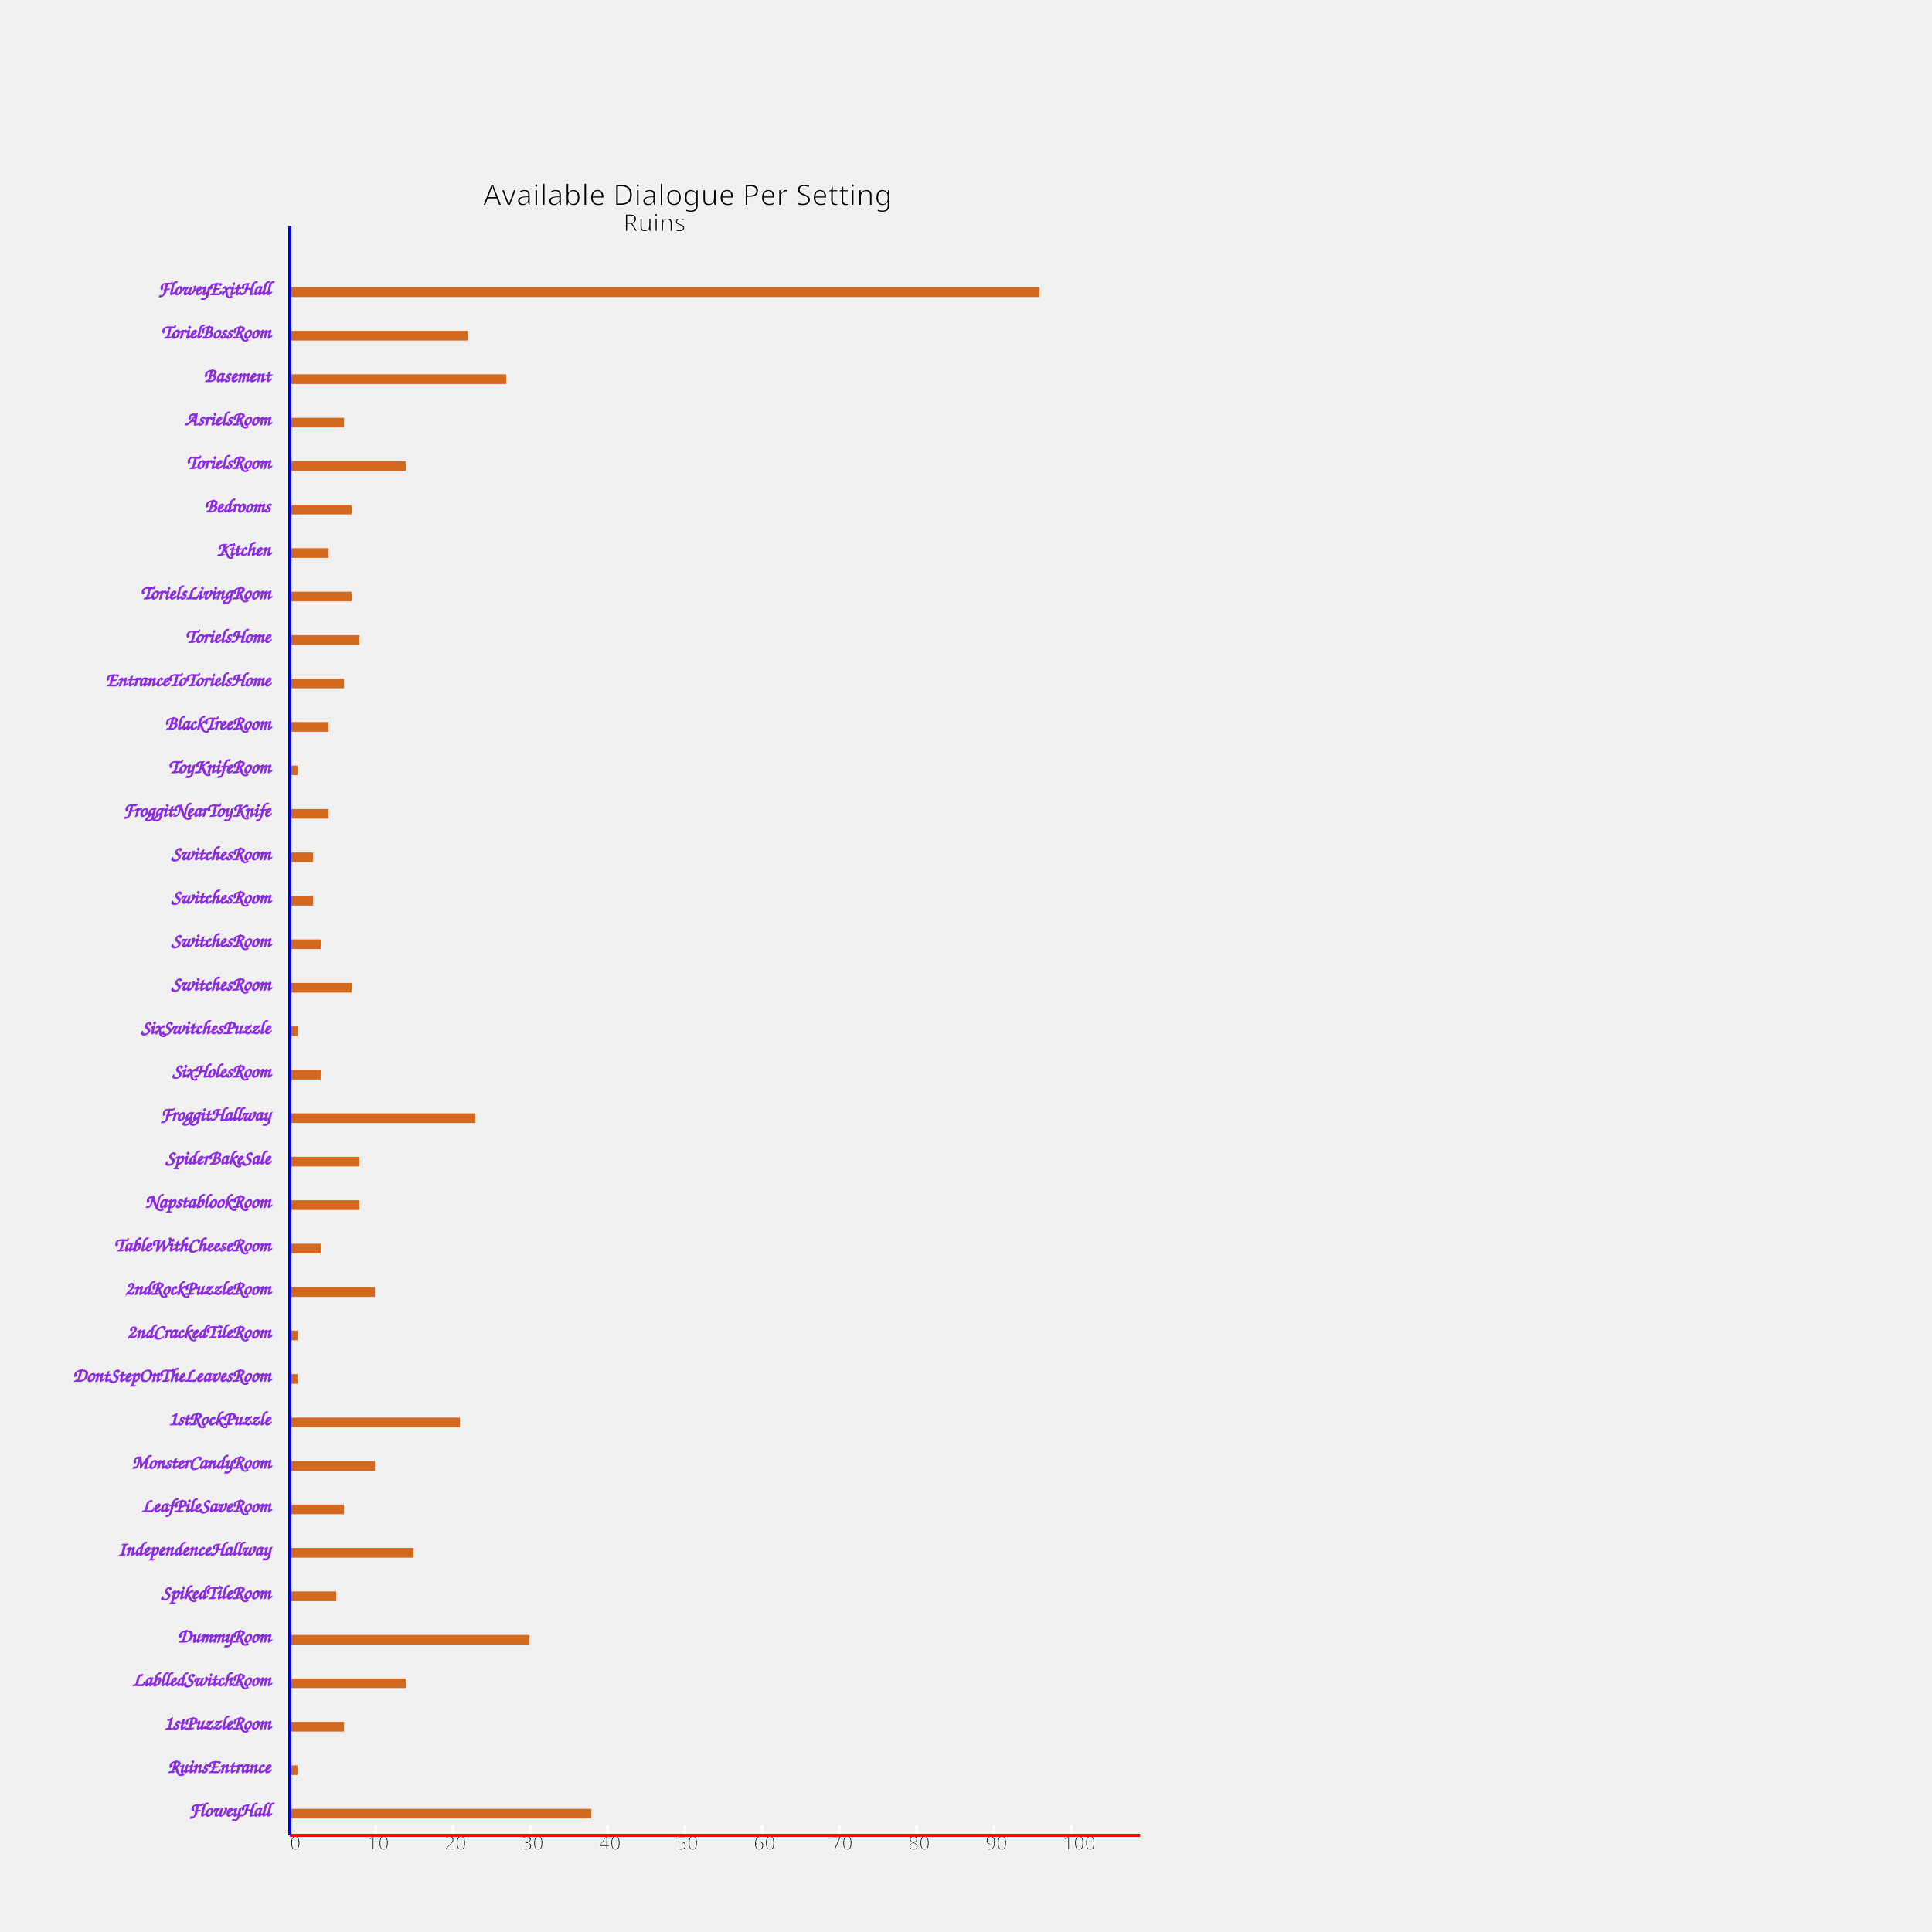
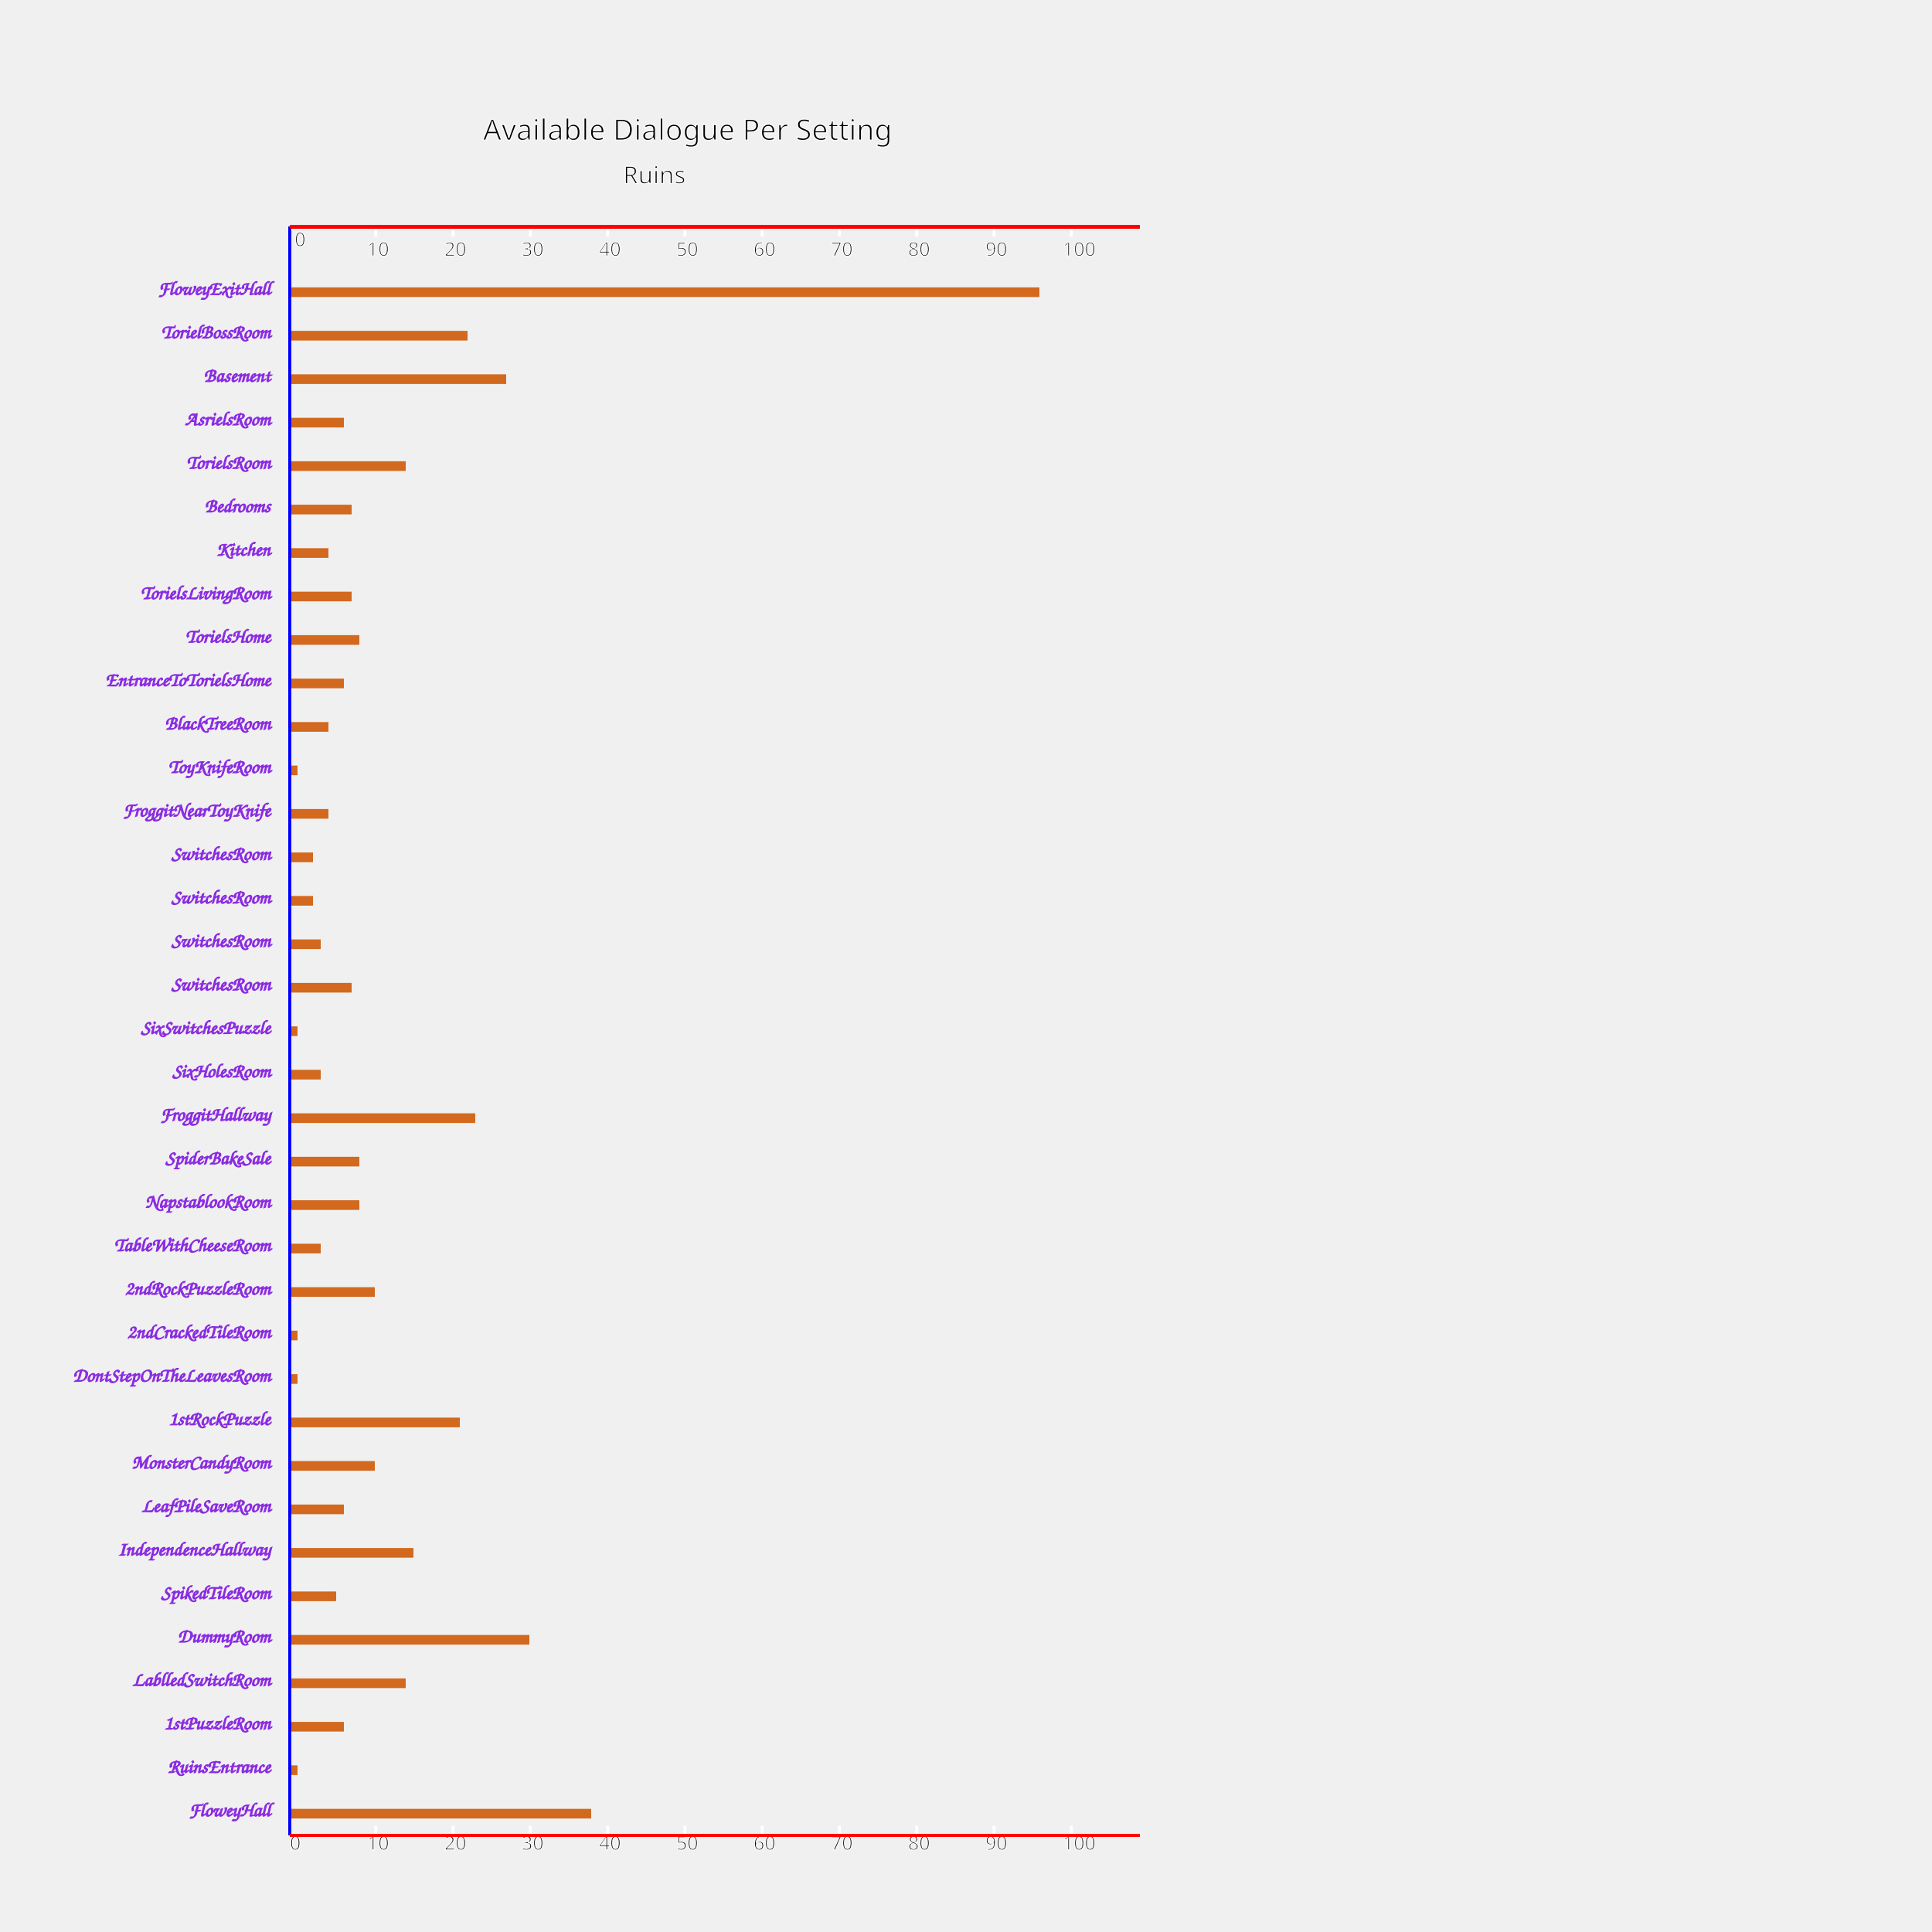
<svg xmlns="http://www.w3.org/2000/svg" width="2000" height="2000" style="background-color: black;">
  <g transform="translate(300, 1900)">
    <text x="0" y="15" font-size="20" font-family="papyrus" stroke="white">0</text>
    <text x="80" y="15" font-size="20" font-family="papyrus" stroke="white">10</text>
    <line x1="89" x2="89" y1="0" y2="-10" stroke-width="3" stroke="white" />
    <text x="160" y="15" font-size="20" font-family="papyrus" stroke="white">20</text>
    <line x1="169" x2="169" y1="0" y2="-10" stroke-width="3" stroke="white" />
    <text x="240" y="15" font-size="20" font-family="papyrus" stroke="white">30</text>
    <line x1="249" x2="249" y1="0" y2="-10" stroke-width="3" stroke="white" />
    <text x="320" y="15" font-size="20" font-family="papyrus" stroke="white">40</text>
    <line x1="329" x2="329" y1="0" y2="-10" stroke-width="3" stroke="white" />
    <text x="400" y="15" font-size="20" font-family="papyrus" stroke="white">50</text>
    <line x1="409" x2="409" y1="0" y2="-10" stroke-width="3" stroke="white" />
    <text x="480" y="15" font-size="20" font-family="papyrus" stroke="white">60</text>
    <line x1="489" x2="489" y1="0" y2="-10" stroke-width="3" stroke="white" />
    <text x="560" y="15" font-size="20" font-family="papyrus" stroke="white">70</text>
    <line x1="569" x2="569" y1="0" y2="-10" stroke-width="3" stroke="white" />
    <text x="640" y="15" font-size="20" font-family="papyrus" stroke="white">80</text>
    <line x1="649" x2="649" y1="0" y2="-10" stroke-width="3" stroke="white" />
    <text x="720" y="15" font-size="20" font-family="papyrus" stroke="white">90</text>
    <line x1="729" x2="729" y1="0" y2="-10" stroke-width="3" stroke="white" />
    <text x="800" y="15" font-size="20" font-family="papyrus" stroke="white">100</text>
    <line x1="809" x2="809" y1="0" y2="-10" stroke-width="3" stroke="white" />
-     <text x="200" y="-1687.5" stroke="white" font-size="30" font-family="papyrus">Available
+     <text x="5" y="-1645" font-size="20" font-family="papyrus" stroke="white">0</text>
+     <text x="80" y="-1635" font-size="20" font-family="papyrus" stroke="white">10</text>
+     <line x1="89" x2="89" y1="-1665" y2="-1655" stroke-width="3" stroke="white" />
+     <text x="160" y="-1635" font-size="20" font-family="papyrus" stroke="white">20</text>
+     <line x1="169" x2="169" y1="-1665" y2="-1655" stroke-width="3" stroke="white" />
+     <text x="240" y="-1635" font-size="20" font-family="papyrus" stroke="white">30</text>
+     <line x1="249" x2="249" y1="-1665" y2="-1655" stroke-width="3" stroke="white" />
+     <text x="320" y="-1635" font-size="20" font-family="papyrus" stroke="white">40</text>
+     <line x1="329" x2="329" y1="-1665" y2="-1655" stroke-width="3" stroke="white" />
+     <text x="400" y="-1635" font-size="20" font-family="papyrus" stroke="white">50</text>
+     <line x1="409" x2="409" y1="-1665" y2="-1655" stroke-width="3" stroke="white" />
+     <text x="480" y="-1635" font-size="20" font-family="papyrus" stroke="white">60</text>
+     <line x1="489" x2="489" y1="-1665" y2="-1655" stroke-width="3" stroke="white" />
+     <text x="560" y="-1635" font-size="20" font-family="papyrus" stroke="white">70</text>
+     <line x1="569" x2="569" y1="-1665" y2="-1655" stroke-width="3" stroke="white" />
+     <text x="640" y="-1635" font-size="20" font-family="papyrus" stroke="white">80</text>
+     <line x1="649" x2="649" y1="-1665" y2="-1655" stroke-width="3" stroke="white" />
+     <text x="720" y="-1635" font-size="20" font-family="papyrus" stroke="white">90</text>
+     <line x1="729" x2="729" y1="-1665" y2="-1655" stroke-width="3" stroke="white" />
+     <text x="800" y="-1635" font-size="20" font-family="papyrus" stroke="white">100</text>
+     <line x1="809" x2="809" y1="-1665" y2="-1655" stroke-width="3" stroke="white" />
+     <text x="200" y="-1755" stroke="white" font-size="30" font-family="papyrus">Available
                    Dialogue Per Setting</text>
-     <text x="345" y="-1660.5" stroke="white" font-size="25" font-family="papyrus">Ruins</text>
+     <text x="345" y="-1710" stroke="white" font-size="25" font-family="papyrus">Ruins</text>
    <g>
      <text x="-20" y="-20" fill="blueviolet" text-anchor="end" font-size="20" font-family="comic sans Ms" stroke="blueviolet">FloweyHall</text>
      <line x1="0" x2="312" y1="-22.5" y2="-22.5" stroke="chocolate" stroke-width="10" />
    </g>
    <line x1="0" y1="0" x2="0" y2="-1665" stroke-width="3" stroke="blue" />
    <line x1="0" y1="0" x2="880" y2="0" stroke-width="3" stroke="red" />
+     <line x1="0" y1="-1665" x2="880" y2="-1665" stroke-width="3" stroke="red" />
    <g>
      <text x="-20" y="-65" fill="blueviolet" text-anchor="end" font-size="20" font-family="comic sans Ms" stroke="blueviolet">RuinsEntrance</text>
      <line x1="0" x2="8" y1="-67.5" y2="-67.5" stroke="chocolate" stroke-width="10" />
    </g>
    <line x1="0" y1="0" x2="0" y2="-1665" stroke-width="3" stroke="blue" />
    <line x1="0" y1="0" x2="880" y2="0" stroke-width="3" stroke="red" />
+     <line x1="0" y1="-1665" x2="880" y2="-1665" stroke-width="3" stroke="red" />
    <g>
      <text x="-20" y="-110" fill="blueviolet" text-anchor="end" font-size="20" font-family="comic sans Ms" stroke="blueviolet">1stPuzzleRoom</text>
      <line x1="0" x2="56" y1="-112.5" y2="-112.5" stroke="chocolate" stroke-width="10" />
    </g>
    <line x1="0" y1="0" x2="0" y2="-1665" stroke-width="3" stroke="blue" />
    <line x1="0" y1="0" x2="880" y2="0" stroke-width="3" stroke="red" />
+     <line x1="0" y1="-1665" x2="880" y2="-1665" stroke-width="3" stroke="red" />
    <g>
      <text x="-20" y="-155" fill="blueviolet" text-anchor="end" font-size="20" font-family="comic sans Ms" stroke="blueviolet">LablledSwitchRoom</text>
      <line x1="0" x2="120" y1="-157.5" y2="-157.5" stroke="chocolate" stroke-width="10" />
    </g>
    <line x1="0" y1="0" x2="0" y2="-1665" stroke-width="3" stroke="blue" />
    <line x1="0" y1="0" x2="880" y2="0" stroke-width="3" stroke="red" />
+     <line x1="0" y1="-1665" x2="880" y2="-1665" stroke-width="3" stroke="red" />
    <g>
      <text x="-20" y="-200" fill="blueviolet" text-anchor="end" font-size="20" font-family="comic sans Ms" stroke="blueviolet">DummyRoom</text>
      <line x1="0" x2="248" y1="-202.5" y2="-202.5" stroke="chocolate" stroke-width="10" />
    </g>
    <line x1="0" y1="0" x2="0" y2="-1665" stroke-width="3" stroke="blue" />
    <line x1="0" y1="0" x2="880" y2="0" stroke-width="3" stroke="red" />
+     <line x1="0" y1="-1665" x2="880" y2="-1665" stroke-width="3" stroke="red" />
    <g>
      <text x="-20" y="-245" fill="blueviolet" text-anchor="end" font-size="20" font-family="comic sans Ms" stroke="blueviolet">SpikedTileRoom</text>
      <line x1="0" x2="48" y1="-247.5" y2="-247.5" stroke="chocolate" stroke-width="10" />
    </g>
    <line x1="0" y1="0" x2="0" y2="-1665" stroke-width="3" stroke="blue" />
    <line x1="0" y1="0" x2="880" y2="0" stroke-width="3" stroke="red" />
+     <line x1="0" y1="-1665" x2="880" y2="-1665" stroke-width="3" stroke="red" />
    <g>
      <text x="-20" y="-290" fill="blueviolet" text-anchor="end" font-size="20" font-family="comic sans Ms" stroke="blueviolet">IndependenceHallway</text>
      <line x1="0" x2="128" y1="-292.5" y2="-292.5" stroke="chocolate" stroke-width="10" />
    </g>
    <line x1="0" y1="0" x2="0" y2="-1665" stroke-width="3" stroke="blue" />
    <line x1="0" y1="0" x2="880" y2="0" stroke-width="3" stroke="red" />
+     <line x1="0" y1="-1665" x2="880" y2="-1665" stroke-width="3" stroke="red" />
    <g>
      <text x="-20" y="-335" fill="blueviolet" text-anchor="end" font-size="20" font-family="comic sans Ms" stroke="blueviolet">LeafPileSaveRoom</text>
      <line x1="0" x2="56" y1="-337.5" y2="-337.5" stroke="chocolate" stroke-width="10" />
    </g>
    <line x1="0" y1="0" x2="0" y2="-1665" stroke-width="3" stroke="blue" />
    <line x1="0" y1="0" x2="880" y2="0" stroke-width="3" stroke="red" />
+     <line x1="0" y1="-1665" x2="880" y2="-1665" stroke-width="3" stroke="red" />
    <g>
      <text x="-20" y="-380" fill="blueviolet" text-anchor="end" font-size="20" font-family="comic sans Ms" stroke="blueviolet">MonsterCandyRoom</text>
      <line x1="0" x2="88" y1="-382.5" y2="-382.5" stroke="chocolate" stroke-width="10" />
    </g>
    <line x1="0" y1="0" x2="0" y2="-1665" stroke-width="3" stroke="blue" />
    <line x1="0" y1="0" x2="880" y2="0" stroke-width="3" stroke="red" />
+     <line x1="0" y1="-1665" x2="880" y2="-1665" stroke-width="3" stroke="red" />
    <g>
      <text x="-20" y="-425" fill="blueviolet" text-anchor="end" font-size="20" font-family="comic sans Ms" stroke="blueviolet">1stRockPuzzle</text>
      <line x1="0" x2="176" y1="-427.5" y2="-427.5" stroke="chocolate" stroke-width="10" />
    </g>
    <line x1="0" y1="0" x2="0" y2="-1665" stroke-width="3" stroke="blue" />
    <line x1="0" y1="0" x2="880" y2="0" stroke-width="3" stroke="red" />
+     <line x1="0" y1="-1665" x2="880" y2="-1665" stroke-width="3" stroke="red" />
    <g>
      <text x="-20" y="-470" fill="blueviolet" text-anchor="end" font-size="20" font-family="comic sans Ms" stroke="blueviolet">DontStepOnTheLeavesRoom</text>
      <line x1="0" x2="8" y1="-472.5" y2="-472.5" stroke="chocolate" stroke-width="10" />
    </g>
    <line x1="0" y1="0" x2="0" y2="-1665" stroke-width="3" stroke="blue" />
    <line x1="0" y1="0" x2="880" y2="0" stroke-width="3" stroke="red" />
+     <line x1="0" y1="-1665" x2="880" y2="-1665" stroke-width="3" stroke="red" />
    <g>
      <text x="-20" y="-515" fill="blueviolet" text-anchor="end" font-size="20" font-family="comic sans Ms" stroke="blueviolet">2ndCrackedTileRoom</text>
      <line x1="0" x2="8" y1="-517.5" y2="-517.5" stroke="chocolate" stroke-width="10" />
    </g>
    <line x1="0" y1="0" x2="0" y2="-1665" stroke-width="3" stroke="blue" />
    <line x1="0" y1="0" x2="880" y2="0" stroke-width="3" stroke="red" />
+     <line x1="0" y1="-1665" x2="880" y2="-1665" stroke-width="3" stroke="red" />
    <g>
      <text x="-20" y="-560" fill="blueviolet" text-anchor="end" font-size="20" font-family="comic sans Ms" stroke="blueviolet">2ndRockPuzzleRoom</text>
      <line x1="0" x2="88" y1="-562.5" y2="-562.5" stroke="chocolate" stroke-width="10" />
    </g>
    <line x1="0" y1="0" x2="0" y2="-1665" stroke-width="3" stroke="blue" />
    <line x1="0" y1="0" x2="880" y2="0" stroke-width="3" stroke="red" />
+     <line x1="0" y1="-1665" x2="880" y2="-1665" stroke-width="3" stroke="red" />
    <g>
      <text x="-20" y="-605" fill="blueviolet" text-anchor="end" font-size="20" font-family="comic sans Ms" stroke="blueviolet">TableWithCheeseRoom</text>
      <line x1="0" x2="32" y1="-607.5" y2="-607.5" stroke="chocolate" stroke-width="10" />
    </g>
    <line x1="0" y1="0" x2="0" y2="-1665" stroke-width="3" stroke="blue" />
    <line x1="0" y1="0" x2="880" y2="0" stroke-width="3" stroke="red" />
+     <line x1="0" y1="-1665" x2="880" y2="-1665" stroke-width="3" stroke="red" />
    <g>
      <text x="-20" y="-650" fill="blueviolet" text-anchor="end" font-size="20" font-family="comic sans Ms" stroke="blueviolet">NapstablookRoom</text>
      <line x1="0" x2="72" y1="-652.5" y2="-652.5" stroke="chocolate" stroke-width="10" />
    </g>
    <line x1="0" y1="0" x2="0" y2="-1665" stroke-width="3" stroke="blue" />
    <line x1="0" y1="0" x2="880" y2="0" stroke-width="3" stroke="red" />
+     <line x1="0" y1="-1665" x2="880" y2="-1665" stroke-width="3" stroke="red" />
    <g>
      <text x="-20" y="-695" fill="blueviolet" text-anchor="end" font-size="20" font-family="comic sans Ms" stroke="blueviolet">SpiderBakeSale</text>
      <line x1="0" x2="72" y1="-697.5" y2="-697.5" stroke="chocolate" stroke-width="10" />
    </g>
    <line x1="0" y1="0" x2="0" y2="-1665" stroke-width="3" stroke="blue" />
    <line x1="0" y1="0" x2="880" y2="0" stroke-width="3" stroke="red" />
+     <line x1="0" y1="-1665" x2="880" y2="-1665" stroke-width="3" stroke="red" />
    <g>
      <text x="-20" y="-740" fill="blueviolet" text-anchor="end" font-size="20" font-family="comic sans Ms" stroke="blueviolet">FroggitHallway</text>
      <line x1="0" x2="192" y1="-742.5" y2="-742.5" stroke="chocolate" stroke-width="10" />
    </g>
    <line x1="0" y1="0" x2="0" y2="-1665" stroke-width="3" stroke="blue" />
    <line x1="0" y1="0" x2="880" y2="0" stroke-width="3" stroke="red" />
+     <line x1="0" y1="-1665" x2="880" y2="-1665" stroke-width="3" stroke="red" />
    <g>
      <text x="-20" y="-785" fill="blueviolet" text-anchor="end" font-size="20" font-family="comic sans Ms" stroke="blueviolet">SixHolesRoom</text>
      <line x1="0" x2="32" y1="-787.5" y2="-787.5" stroke="chocolate" stroke-width="10" />
    </g>
    <line x1="0" y1="0" x2="0" y2="-1665" stroke-width="3" stroke="blue" />
    <line x1="0" y1="0" x2="880" y2="0" stroke-width="3" stroke="red" />
+     <line x1="0" y1="-1665" x2="880" y2="-1665" stroke-width="3" stroke="red" />
    <g>
      <text x="-20" y="-830" fill="blueviolet" text-anchor="end" font-size="20" font-family="comic sans Ms" stroke="blueviolet">SixSwitchesPuzzle</text>
      <line x1="0" x2="8" y1="-832.5" y2="-832.5" stroke="chocolate" stroke-width="10" />
    </g>
    <line x1="0" y1="0" x2="0" y2="-1665" stroke-width="3" stroke="blue" />
    <line x1="0" y1="0" x2="880" y2="0" stroke-width="3" stroke="red" />
+     <line x1="0" y1="-1665" x2="880" y2="-1665" stroke-width="3" stroke="red" />
    <g>
      <text x="-20" y="-875" fill="blueviolet" text-anchor="end" font-size="20" font-family="comic sans Ms" stroke="blueviolet">SwitchesRoom</text>
      <line x1="0" x2="64" y1="-877.5" y2="-877.5" stroke="chocolate" stroke-width="10" />
    </g>
    <line x1="0" y1="0" x2="0" y2="-1665" stroke-width="3" stroke="blue" />
    <line x1="0" y1="0" x2="880" y2="0" stroke-width="3" stroke="red" />
+     <line x1="0" y1="-1665" x2="880" y2="-1665" stroke-width="3" stroke="red" />
    <g>
      <text x="-20" y="-920" fill="blueviolet" text-anchor="end" font-size="20" font-family="comic sans Ms" stroke="blueviolet">SwitchesRoom</text>
      <line x1="0" x2="32" y1="-922.5" y2="-922.5" stroke="chocolate" stroke-width="10" />
    </g>
    <line x1="0" y1="0" x2="0" y2="-1665" stroke-width="3" stroke="blue" />
    <line x1="0" y1="0" x2="880" y2="0" stroke-width="3" stroke="red" />
+     <line x1="0" y1="-1665" x2="880" y2="-1665" stroke-width="3" stroke="red" />
    <g>
      <text x="-20" y="-965" fill="blueviolet" text-anchor="end" font-size="20" font-family="comic sans Ms" stroke="blueviolet">SwitchesRoom</text>
      <line x1="0" x2="24" y1="-967.5" y2="-967.5" stroke="chocolate" stroke-width="10" />
    </g>
    <line x1="0" y1="0" x2="0" y2="-1665" stroke-width="3" stroke="blue" />
    <line x1="0" y1="0" x2="880" y2="0" stroke-width="3" stroke="red" />
+     <line x1="0" y1="-1665" x2="880" y2="-1665" stroke-width="3" stroke="red" />
    <g>
      <text x="-20" y="-1010" fill="blueviolet" text-anchor="end" font-size="20" font-family="comic sans Ms" stroke="blueviolet">SwitchesRoom</text>
      <line x1="0" x2="24" y1="-1012.5" y2="-1012.5" stroke="chocolate" stroke-width="10" />
    </g>
    <line x1="0" y1="0" x2="0" y2="-1665" stroke-width="3" stroke="blue" />
    <line x1="0" y1="0" x2="880" y2="0" stroke-width="3" stroke="red" />
+     <line x1="0" y1="-1665" x2="880" y2="-1665" stroke-width="3" stroke="red" />
    <g>
      <text x="-20" y="-1055" fill="blueviolet" text-anchor="end" font-size="20" font-family="comic sans Ms" stroke="blueviolet">FroggitNearToyKnife</text>
      <line x1="0" x2="40" y1="-1057.5" y2="-1057.5" stroke="chocolate" stroke-width="10" />
    </g>
    <line x1="0" y1="0" x2="0" y2="-1665" stroke-width="3" stroke="blue" />
    <line x1="0" y1="0" x2="880" y2="0" stroke-width="3" stroke="red" />
+     <line x1="0" y1="-1665" x2="880" y2="-1665" stroke-width="3" stroke="red" />
    <g>
      <text x="-20" y="-1100" fill="blueviolet" text-anchor="end" font-size="20" font-family="comic sans Ms" stroke="blueviolet">ToyKnifeRoom</text>
      <line x1="0" x2="8" y1="-1102.5" y2="-1102.5" stroke="chocolate" stroke-width="10" />
    </g>
    <line x1="0" y1="0" x2="0" y2="-1665" stroke-width="3" stroke="blue" />
    <line x1="0" y1="0" x2="880" y2="0" stroke-width="3" stroke="red" />
+     <line x1="0" y1="-1665" x2="880" y2="-1665" stroke-width="3" stroke="red" />
    <g>
      <text x="-20" y="-1145" fill="blueviolet" text-anchor="end" font-size="20" font-family="comic sans Ms" stroke="blueviolet">BlackTreeRoom</text>
      <line x1="0" x2="40" y1="-1147.5" y2="-1147.5" stroke="chocolate" stroke-width="10" />
    </g>
    <line x1="0" y1="0" x2="0" y2="-1665" stroke-width="3" stroke="blue" />
    <line x1="0" y1="0" x2="880" y2="0" stroke-width="3" stroke="red" />
+     <line x1="0" y1="-1665" x2="880" y2="-1665" stroke-width="3" stroke="red" />
    <g>
      <text x="-20" y="-1190" fill="blueviolet" text-anchor="end" font-size="20" font-family="comic sans Ms" stroke="blueviolet">EntranceToTorielsHome</text>
      <line x1="0" x2="56" y1="-1192.5" y2="-1192.5" stroke="chocolate" stroke-width="10" />
    </g>
    <line x1="0" y1="0" x2="0" y2="-1665" stroke-width="3" stroke="blue" />
    <line x1="0" y1="0" x2="880" y2="0" stroke-width="3" stroke="red" />
+     <line x1="0" y1="-1665" x2="880" y2="-1665" stroke-width="3" stroke="red" />
    <g>
      <text x="-20" y="-1235" fill="blueviolet" text-anchor="end" font-size="20" font-family="comic sans Ms" stroke="blueviolet">TorielsHome</text>
      <line x1="0" x2="72" y1="-1237.5" y2="-1237.5" stroke="chocolate" stroke-width="10" />
    </g>
    <line x1="0" y1="0" x2="0" y2="-1665" stroke-width="3" stroke="blue" />
    <line x1="0" y1="0" x2="880" y2="0" stroke-width="3" stroke="red" />
+     <line x1="0" y1="-1665" x2="880" y2="-1665" stroke-width="3" stroke="red" />
    <g>
      <text x="-20" y="-1280" fill="blueviolet" text-anchor="end" font-size="20" font-family="comic sans Ms" stroke="blueviolet">TorielsLivingRoom</text>
      <line x1="0" x2="64" y1="-1282.5" y2="-1282.5" stroke="chocolate" stroke-width="10" />
    </g>
    <line x1="0" y1="0" x2="0" y2="-1665" stroke-width="3" stroke="blue" />
    <line x1="0" y1="0" x2="880" y2="0" stroke-width="3" stroke="red" />
+     <line x1="0" y1="-1665" x2="880" y2="-1665" stroke-width="3" stroke="red" />
    <g>
      <text x="-20" y="-1325" fill="blueviolet" text-anchor="end" font-size="20" font-family="comic sans Ms" stroke="blueviolet">Kitchen</text>
      <line x1="0" x2="40" y1="-1327.5" y2="-1327.5" stroke="chocolate" stroke-width="10" />
    </g>
    <line x1="0" y1="0" x2="0" y2="-1665" stroke-width="3" stroke="blue" />
    <line x1="0" y1="0" x2="880" y2="0" stroke-width="3" stroke="red" />
+     <line x1="0" y1="-1665" x2="880" y2="-1665" stroke-width="3" stroke="red" />
    <g>
      <text x="-20" y="-1370" fill="blueviolet" text-anchor="end" font-size="20" font-family="comic sans Ms" stroke="blueviolet">Bedrooms</text>
      <line x1="0" x2="64" y1="-1372.5" y2="-1372.5" stroke="chocolate" stroke-width="10" />
    </g>
    <line x1="0" y1="0" x2="0" y2="-1665" stroke-width="3" stroke="blue" />
    <line x1="0" y1="0" x2="880" y2="0" stroke-width="3" stroke="red" />
+     <line x1="0" y1="-1665" x2="880" y2="-1665" stroke-width="3" stroke="red" />
    <g>
      <text x="-20" y="-1415" fill="blueviolet" text-anchor="end" font-size="20" font-family="comic sans Ms" stroke="blueviolet">TorielsRoom</text>
      <line x1="0" x2="120" y1="-1417.5" y2="-1417.5" stroke="chocolate" stroke-width="10" />
    </g>
    <line x1="0" y1="0" x2="0" y2="-1665" stroke-width="3" stroke="blue" />
    <line x1="0" y1="0" x2="880" y2="0" stroke-width="3" stroke="red" />
+     <line x1="0" y1="-1665" x2="880" y2="-1665" stroke-width="3" stroke="red" />
    <g>
      <text x="-20" y="-1460" fill="blueviolet" text-anchor="end" font-size="20" font-family="comic sans Ms" stroke="blueviolet">AsrielsRoom</text>
      <line x1="0" x2="56" y1="-1462.5" y2="-1462.5" stroke="chocolate" stroke-width="10" />
    </g>
    <line x1="0" y1="0" x2="0" y2="-1665" stroke-width="3" stroke="blue" />
    <line x1="0" y1="0" x2="880" y2="0" stroke-width="3" stroke="red" />
+     <line x1="0" y1="-1665" x2="880" y2="-1665" stroke-width="3" stroke="red" />
    <g>
      <text x="-20" y="-1505" fill="blueviolet" text-anchor="end" font-size="20" font-family="comic sans Ms" stroke="blueviolet">Basement</text>
      <line x1="0" x2="224" y1="-1507.5" y2="-1507.5" stroke="chocolate" stroke-width="10" />
    </g>
    <line x1="0" y1="0" x2="0" y2="-1665" stroke-width="3" stroke="blue" />
    <line x1="0" y1="0" x2="880" y2="0" stroke-width="3" stroke="red" />
+     <line x1="0" y1="-1665" x2="880" y2="-1665" stroke-width="3" stroke="red" />
    <g>
      <text x="-20" y="-1550" fill="blueviolet" text-anchor="end" font-size="20" font-family="comic sans Ms" stroke="blueviolet">TorielBossRoom</text>
      <line x1="0" x2="184" y1="-1552.5" y2="-1552.5" stroke="chocolate" stroke-width="10" />
    </g>
    <line x1="0" y1="0" x2="0" y2="-1665" stroke-width="3" stroke="blue" />
    <line x1="0" y1="0" x2="880" y2="0" stroke-width="3" stroke="red" />
+     <line x1="0" y1="-1665" x2="880" y2="-1665" stroke-width="3" stroke="red" />
    <g>
      <text x="-20" y="-1595" fill="blueviolet" text-anchor="end" font-size="20" font-family="comic sans Ms" stroke="blueviolet">FloweyExitHall</text>
      <line x1="0" x2="776" y1="-1597.5" y2="-1597.5" stroke="chocolate" stroke-width="10" />
    </g>
    <line x1="0" y1="0" x2="0" y2="-1665" stroke-width="3" stroke="blue" />
    <line x1="0" y1="0" x2="880" y2="0" stroke-width="3" stroke="red" />
+     <line x1="0" y1="-1665" x2="880" y2="-1665" stroke-width="3" stroke="red" />
  </g>
</svg>
